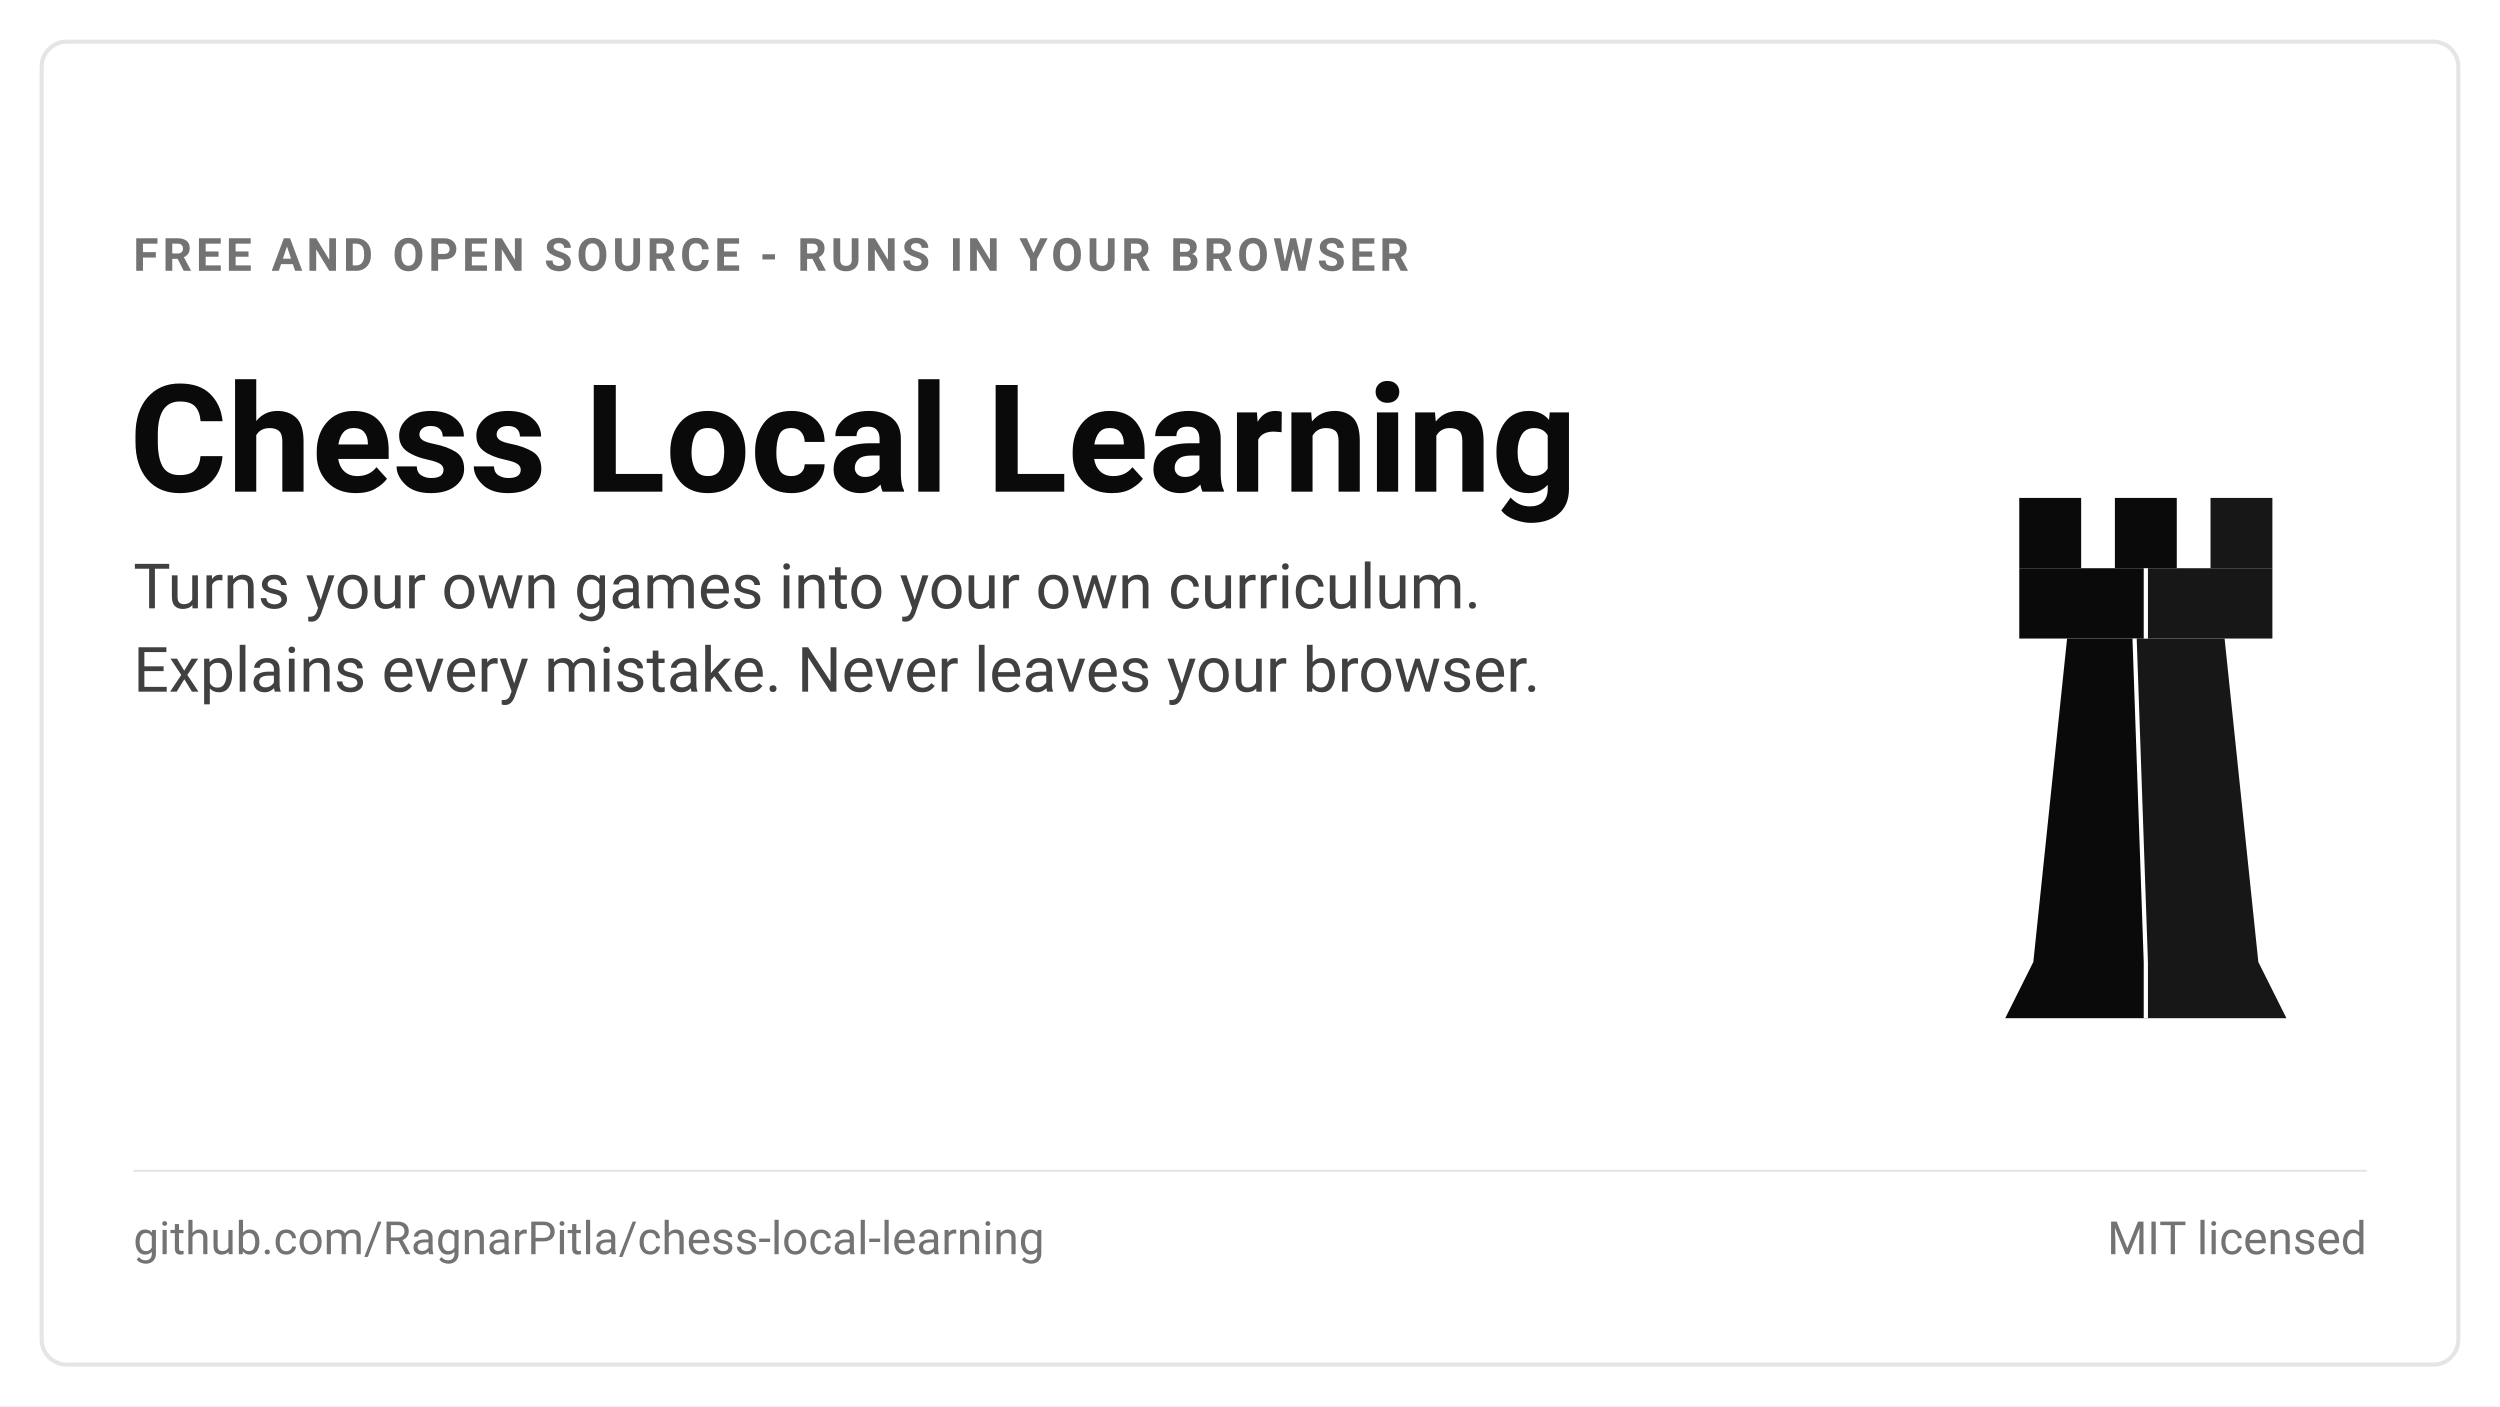
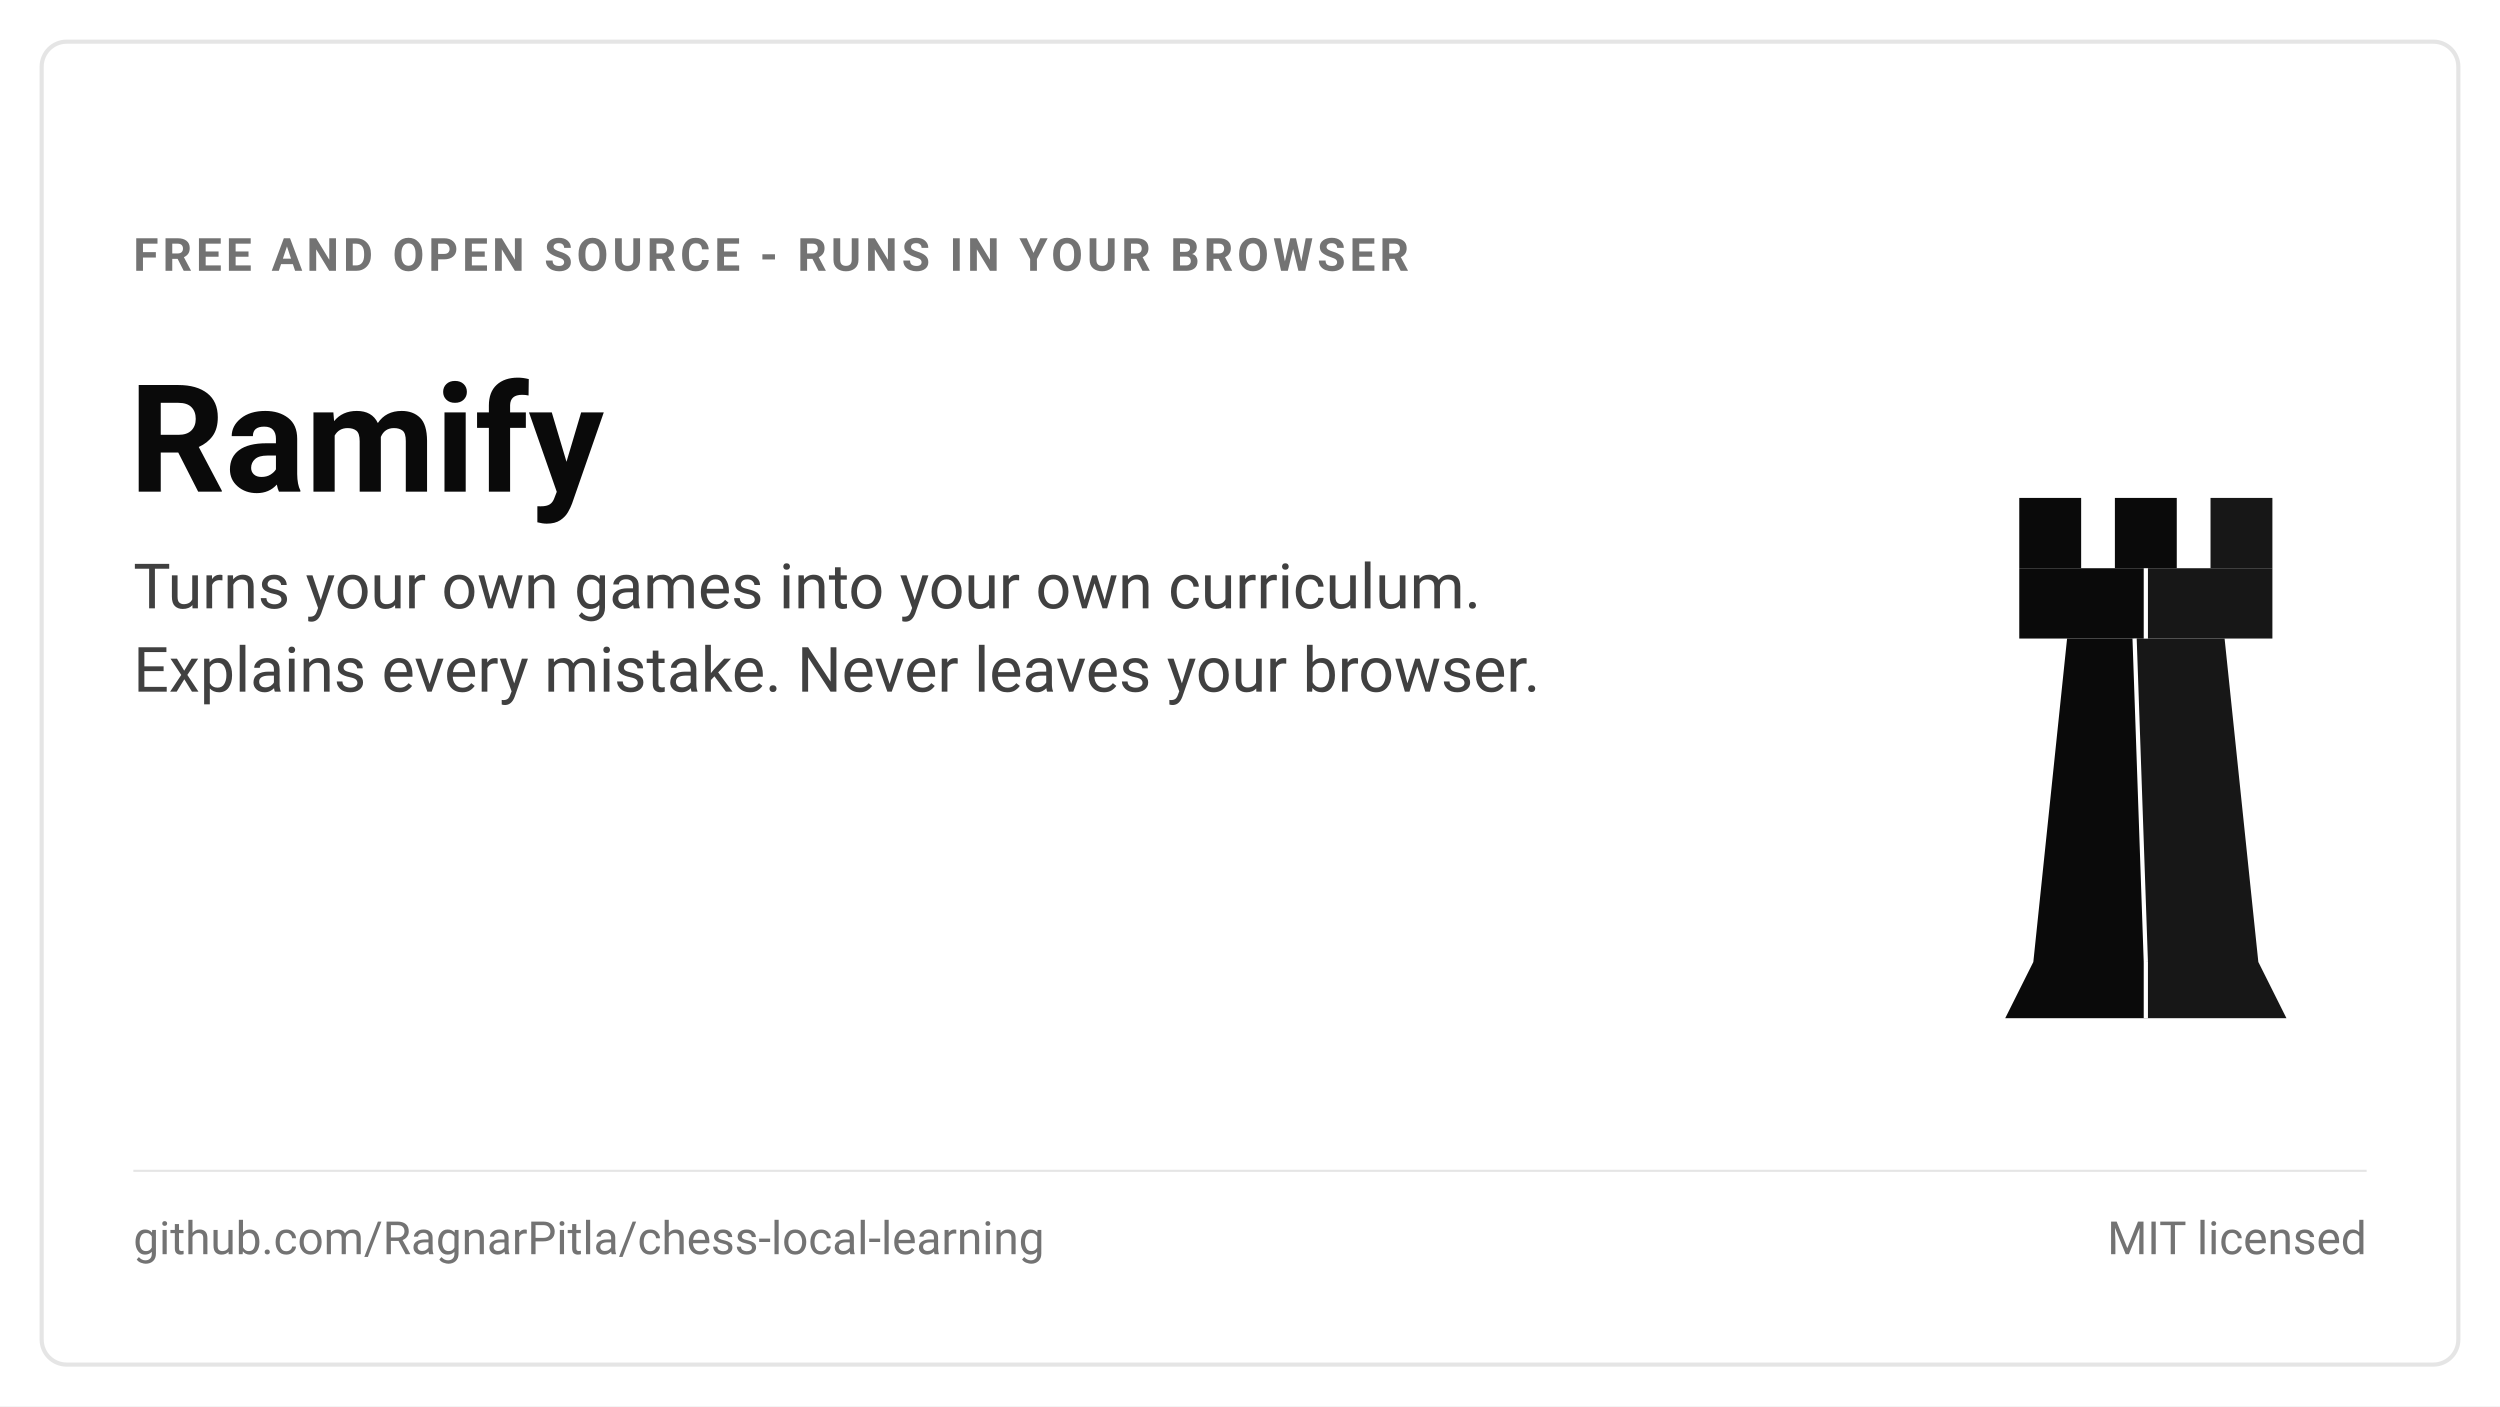
<svg xmlns="http://www.w3.org/2000/svg" viewBox="0 0 1200 675" width="1200" height="675">
  <defs>
    <style>
      text { font-family: -apple-system, BlinkMacSystemFont, 'Segoe UI', Roboto, Helvetica, Arial, sans-serif; }
    </style>
  </defs>
  <rect width="1200" height="675" fill="#ffffff" />
  <rect x="20" y="20" width="1160" height="635" rx="12" fill="none" stroke="#e5e5e5" stroke-width="2" />
  <text x="64" y="130" font-size="22" font-weight="600" letter-spacing="2" fill="#737373">FREE AND OPEN SOURCE - RUNS IN YOUR BROWSER</text>
-   <text x="62" y="236" font-size="72" font-weight="700" fill="#0a0a0a">Chess Local Learning</text>
+   <text x="62" y="236" font-size="72" font-weight="700" fill="#0a0a0a">Ramify</text>
  <text x="64" y="292" font-size="30" fill="#404040">Turns your own games into your own curriculum.</text>
  <text x="64" y="332" font-size="30" fill="#404040">Explains every mistake. Never leaves your browser.</text>
  <line x1="64" y1="562" x2="1136" y2="562" stroke="#e5e5e5" stroke-width="1" />
  <text x="64" y="602" font-size="22" fill="#737373">github.com/RagnarPitla/chess-local-learning</text>
  <text x="1136" y="602" font-size="22" fill="#737373" text-anchor="end">MIT licensed</text>
  <g transform="translate(895,185) scale(1.35)">
    <polygon points="50,225 100,225 100,205 60,205" fill="#0a0a0a" />
    <polygon points="100,225 150,225 140,205 100,205" fill="#171717" />
    <polygon points="60,205 100,205 96,90 72,90" fill="#0a0a0a" />
    <polygon points="100,205 140,205 128,90 96,90" fill="#171717" />
    <polygon points="55,90 100,90 100,65 55,65" fill="#0a0a0a" />
    <polygon points="100,90 145,90 145,65 100,65" fill="#171717" />
    <rect x="55" y="40" width="22" height="25" fill="#0a0a0a" />
    <rect x="89" y="40" width="22" height="25" fill="#0a0a0a" />
    <rect x="123" y="40" width="22" height="25" fill="#171717" />
    <g stroke="#ffffff" stroke-width="1.5">
      <line x1="100" y1="225" x2="100" y2="205" />
      <line x1="100" y1="205" x2="96" y2="90" />
      <line x1="100" y1="90" x2="100" y2="65" />
    </g>
  </g>
</svg>
